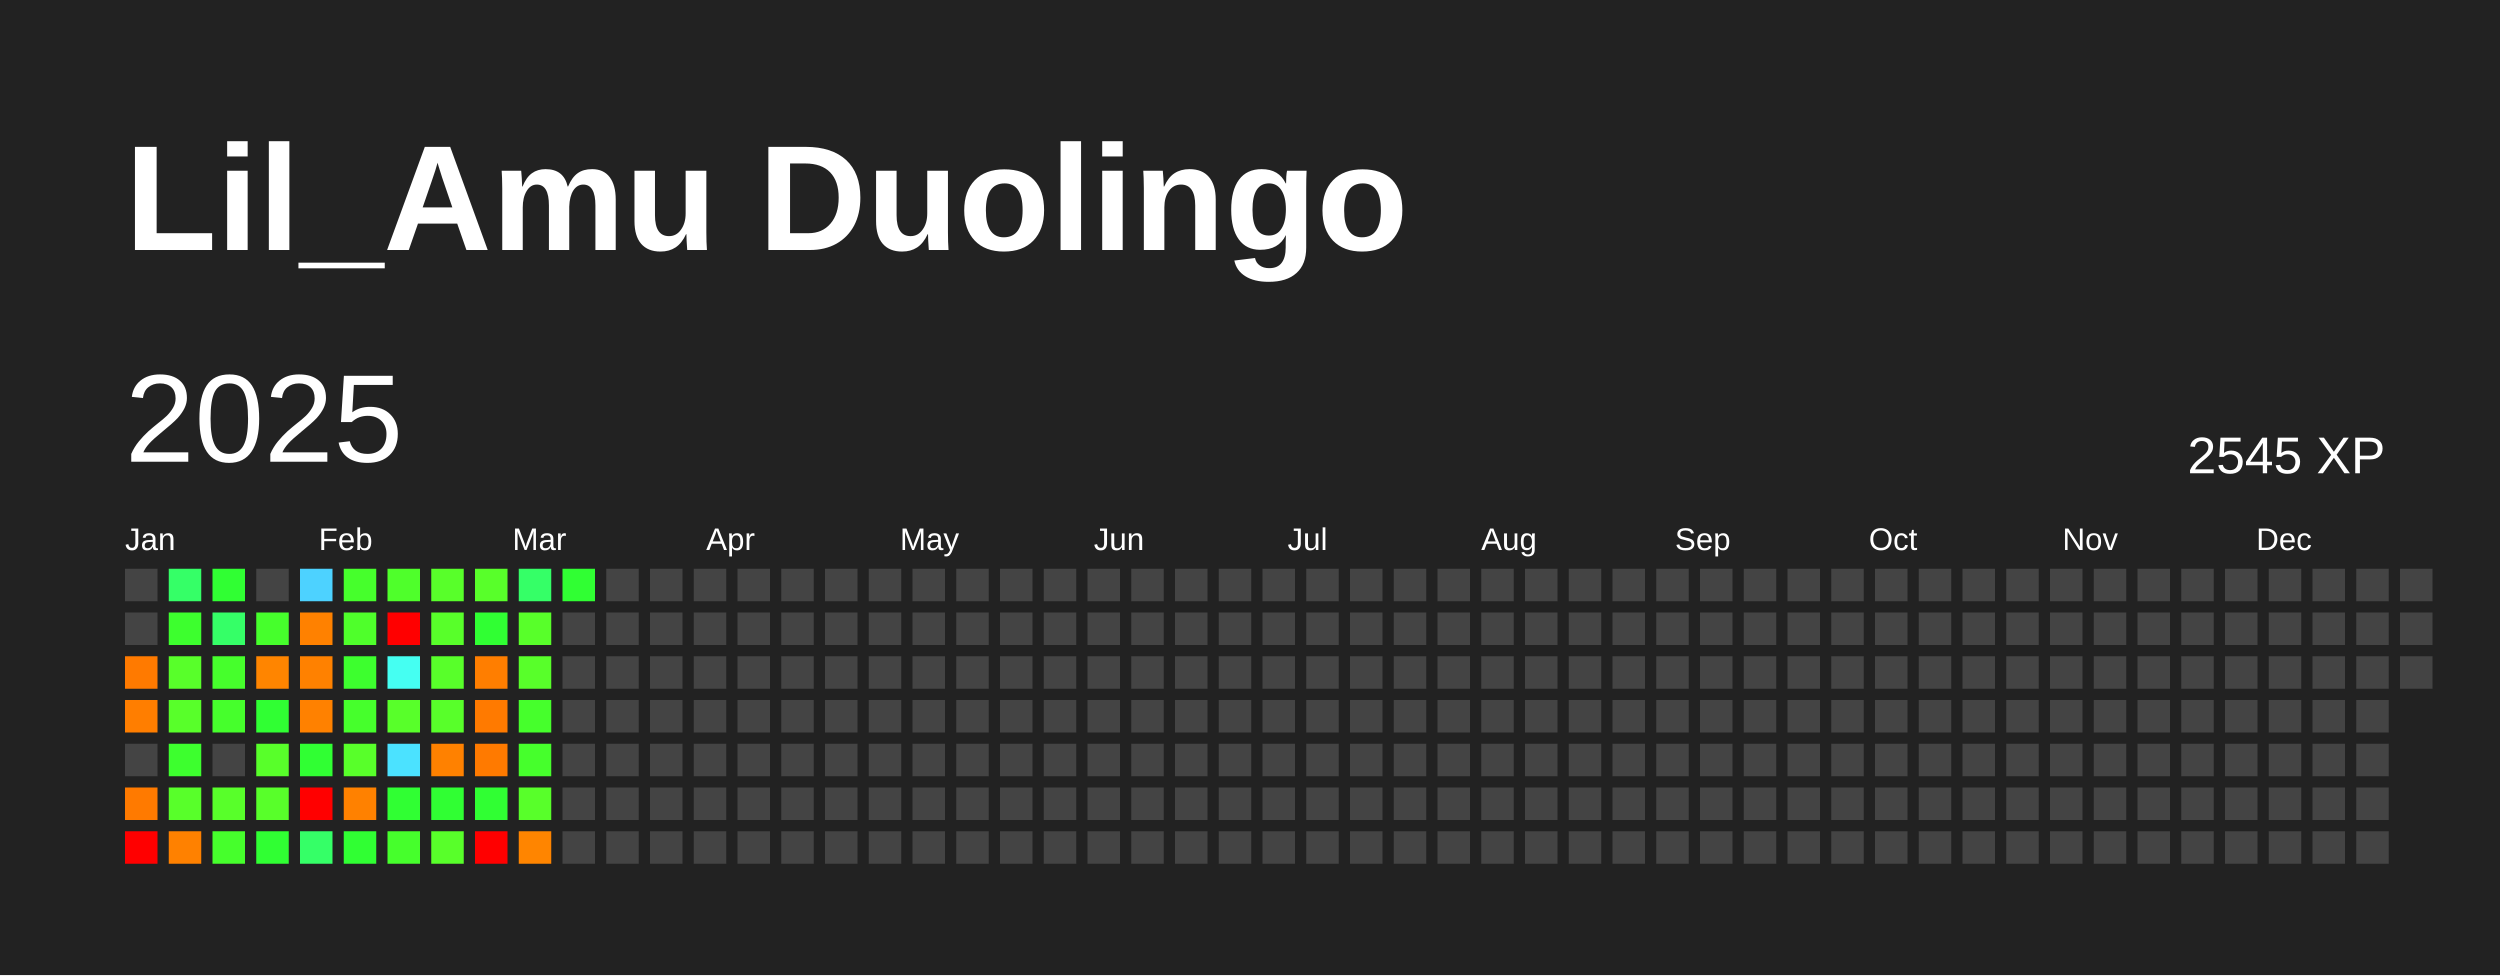
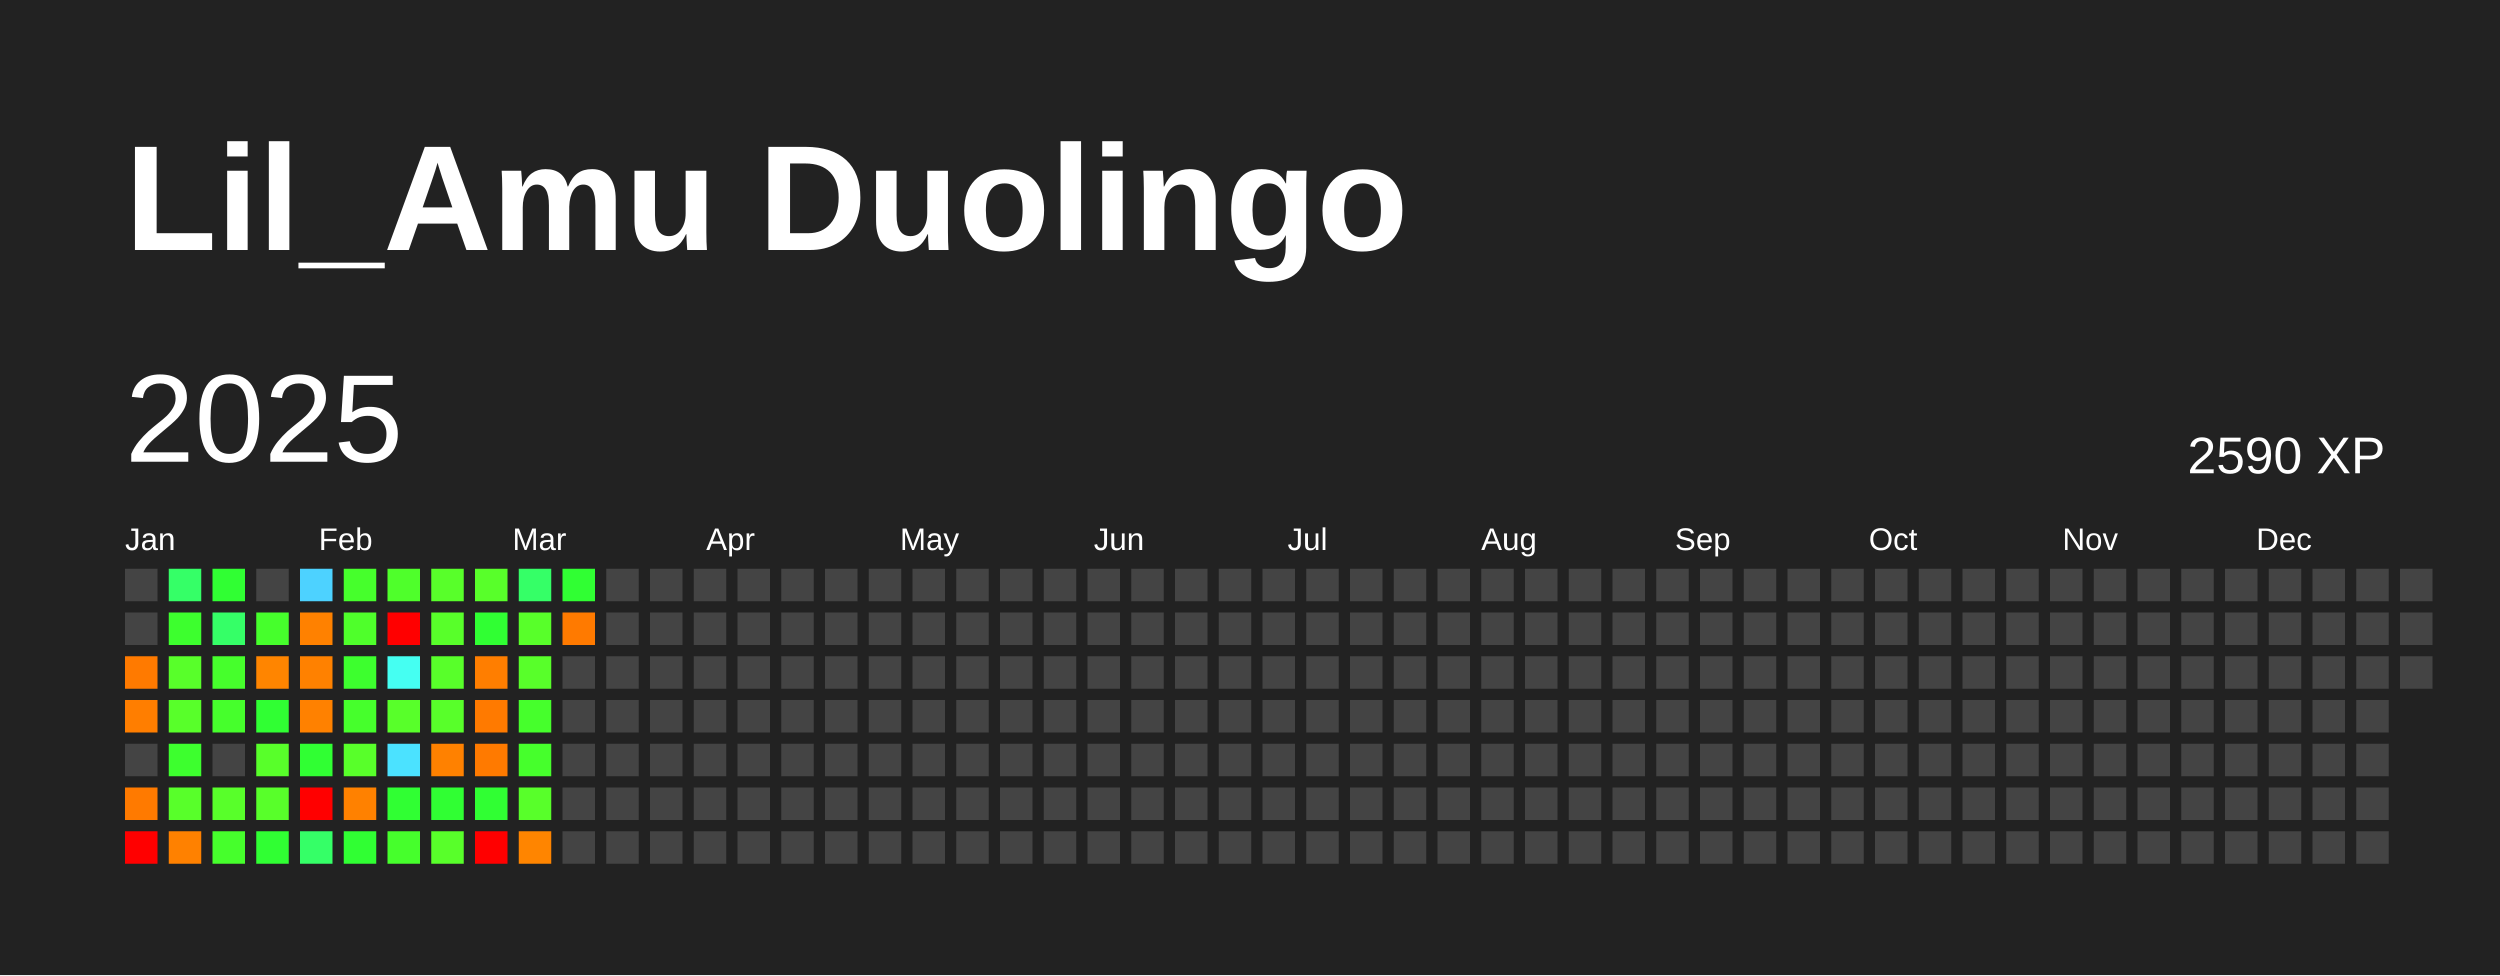
<svg xmlns="http://www.w3.org/2000/svg" baseProfile="full" height="78mm" version="1.1" viewBox="0,0,200,78" width="200mm">
  <defs />
  <rect fill="#222222" height="78" width="200" x="0" y="0" />
  <text fill="#FFFFFF" style="font-size:12px; font-family:Arial; font-weight:bold;" x="10" y="20">Lil_Amu Duolingo</text>
  <text dominant-baseline="hanging" fill="#FFFFFF" style="font-size:10.0px; font-family:Arial;" x="10" y="30">2025</text>
-   <text dominant-baseline="hanging" fill="#FFFFFF" style="font-size:4.125px; font-family:Arial;" x="175" y="35">2545 XP</text>
+   <text dominant-baseline="hanging" fill="#FFFFFF" style="font-size:4.125px; font-family:Arial;" x="175" y="35">2590 XP</text>
  <text fill="#FFFFFF" style="font-size:2.5px; font-family:Arial" x="10.0" y="44">Jan</text>
  <text fill="#FFFFFF" style="font-size:2.5px; font-family:Arial" x="25.5" y="44">Feb</text>
  <text fill="#FFFFFF" style="font-size:2.5px; font-family:Arial" x="41.0" y="44">Mar</text>
  <text fill="#FFFFFF" style="font-size:2.5px; font-family:Arial" x="56.5" y="44">Apr</text>
  <text fill="#FFFFFF" style="font-size:2.5px; font-family:Arial" x="72.0" y="44">May</text>
  <text fill="#FFFFFF" style="font-size:2.5px; font-family:Arial" x="87.5" y="44">Jun</text>
  <text fill="#FFFFFF" style="font-size:2.5px; font-family:Arial" x="103.0" y="44">Jul</text>
  <text fill="#FFFFFF" style="font-size:2.5px; font-family:Arial" x="118.5" y="44">Aug</text>
  <text fill="#FFFFFF" style="font-size:2.5px; font-family:Arial" x="134.0" y="44">Sep</text>
  <text fill="#FFFFFF" style="font-size:2.5px; font-family:Arial" x="149.5" y="44">Oct</text>
  <text fill="#FFFFFF" style="font-size:2.5px; font-family:Arial" x="165.0" y="44">Nov</text>
  <text fill="#FFFFFF" style="font-size:2.5px; font-family:Arial" x="180.5" y="44">Dec</text>
  <rect fill="#444444" height="2.6" width="2.6" x="10.0" y="45.5" />
  <rect fill="#444444" height="2.6" width="2.6" x="10.0" y="49.0" />
  <rect fill="#ff7a00" height="2.6" width="2.6" x="10.0" y="52.5" />
  <rect fill="#ff7e00" height="2.6" width="2.6" x="10.0" y="56.0" />
  <rect fill="#444444" height="2.6" width="2.6" x="10.0" y="59.5" />
  <rect fill="#ff7a00" height="2.6" width="2.6" x="10.0" y="63.0" />
  <rect fill="red" height="2.6" width="2.6" x="10.0" y="66.5" />
  <rect fill="#35ff67" height="2.6" width="2.6" x="13.5" y="45.5" />
  <rect fill="#3dff2e" height="2.6" width="2.6" x="13.5" y="49.0" />
  <rect fill="#58ff2a" height="2.6" width="2.6" x="13.5" y="52.5" />
  <rect fill="#58ff2a" height="2.6" width="2.6" x="13.5" y="56.0" />
  <rect fill="#3dff2e" height="2.6" width="2.6" x="13.5" y="59.5" />
  <rect fill="#58ff2a" height="2.6" width="2.6" x="13.5" y="63.0" />
  <rect fill="#ff8100" height="2.6" width="2.6" x="13.5" y="66.5" />
  <rect fill="#30ff33" height="2.6" width="2.6" x="17.0" y="45.5" />
  <rect fill="#35ff67" height="2.6" width="2.6" x="17.0" y="49.0" />
  <rect fill="#46ff2c" height="2.6" width="2.6" x="17.0" y="52.5" />
  <rect fill="#46ff2c" height="2.6" width="2.6" x="17.0" y="56.0" />
  <rect fill="#444444" height="2.6" width="2.6" x="17.0" y="59.5" />
  <rect fill="#58ff2a" height="2.6" width="2.6" x="17.0" y="63.0" />
  <rect fill="#46ff2c" height="2.6" width="2.6" x="17.0" y="66.5" />
  <rect fill="#444444" height="2.6" width="2.6" x="20.5" y="45.5" />
  <rect fill="#46ff2c" height="2.6" width="2.6" x="20.5" y="49.0" />
  <rect fill="#ff8500" height="2.6" width="2.6" x="20.5" y="52.5" />
  <rect fill="#30ff33" height="2.6" width="2.6" x="20.5" y="56.0" />
  <rect fill="#58ff2a" height="2.6" width="2.6" x="20.5" y="59.5" />
  <rect fill="#58ff2a" height="2.6" width="2.6" x="20.5" y="63.0" />
  <rect fill="#30ff33" height="2.6" width="2.6" x="20.5" y="66.5" />
  <rect fill="#4dd2ff" height="2.6" width="2.6" x="24.0" y="45.5" />
  <rect fill="#ff8100" height="2.6" width="2.6" x="24.0" y="49.0" />
  <rect fill="#ff8100" height="2.6" width="2.6" x="24.0" y="52.5" />
  <rect fill="#ff8100" height="2.6" width="2.6" x="24.0" y="56.0" />
  <rect fill="#30ff33" height="2.6" width="2.6" x="24.0" y="59.5" />
  <rect fill="red" height="2.6" width="2.6" x="24.0" y="63.0" />
  <rect fill="#35ff67" height="2.6" width="2.6" x="24.0" y="66.5" />
  <rect fill="#46ff2c" height="2.6" width="2.6" x="27.5" y="45.5" />
  <rect fill="#4fff2b" height="2.6" width="2.6" x="27.5" y="49.0" />
  <rect fill="#3dff2e" height="2.6" width="2.6" x="27.5" y="52.5" />
  <rect fill="#46ff2c" height="2.6" width="2.6" x="27.5" y="56.0" />
  <rect fill="#58ff2a" height="2.6" width="2.6" x="27.5" y="59.5" />
  <rect fill="#ff8100" height="2.6" width="2.6" x="27.5" y="63.0" />
  <rect fill="#30ff33" height="2.6" width="2.6" x="27.5" y="66.5" />
  <rect fill="#4fff2b" height="2.6" width="2.6" x="31.0" y="45.5" />
  <rect fill="red" height="2.6" width="2.6" x="31.0" y="49.0" />
  <rect fill="#45fff2" height="2.6" width="2.6" x="31.0" y="52.5" />
  <rect fill="#58ff2a" height="2.6" width="2.6" x="31.0" y="56.0" />
  <rect fill="#4be2ff" height="2.6" width="2.6" x="31.0" y="59.5" />
  <rect fill="#30ff33" height="2.6" width="2.6" x="31.0" y="63.0" />
  <rect fill="#46ff2c" height="2.6" width="2.6" x="31.0" y="66.5" />
  <rect fill="#58ff2a" height="2.6" width="2.6" x="34.5" y="45.5" />
  <rect fill="#58ff2a" height="2.6" width="2.6" x="34.5" y="49.0" />
  <rect fill="#58ff2a" height="2.6" width="2.6" x="34.5" y="52.5" />
  <rect fill="#58ff2a" height="2.6" width="2.6" x="34.5" y="56.0" />
  <rect fill="#ff8100" height="2.6" width="2.6" x="34.5" y="59.5" />
  <rect fill="#30ff33" height="2.6" width="2.6" x="34.5" y="63.0" />
  <rect fill="#58ff2a" height="2.6" width="2.6" x="34.5" y="66.5" />
  <rect fill="#58ff2a" height="2.6" width="2.6" x="38.0" y="45.5" />
  <rect fill="#30ff33" height="2.6" width="2.6" x="38.0" y="49.0" />
  <rect fill="#ff7e00" height="2.6" width="2.6" x="38.0" y="52.5" />
  <rect fill="#ff7a00" height="2.6" width="2.6" x="38.0" y="56.0" />
  <rect fill="#ff7a00" height="2.6" width="2.6" x="38.0" y="59.5" />
  <rect fill="#30ff33" height="2.6" width="2.6" x="38.0" y="63.0" />
  <rect fill="red" height="2.6" width="2.6" x="38.0" y="66.5" />
  <rect fill="#35ff67" height="2.6" width="2.6" x="41.5" y="45.5" />
  <rect fill="#58ff2a" height="2.6" width="2.6" x="41.5" y="49.0" />
  <rect fill="#58ff2a" height="2.6" width="2.6" x="41.5" y="52.5" />
  <rect fill="#46ff2c" height="2.6" width="2.6" x="41.5" y="56.0" />
  <rect fill="#46ff2c" height="2.6" width="2.6" x="41.5" y="59.5" />
  <rect fill="#58ff2a" height="2.6" width="2.6" x="41.5" y="63.0" />
  <rect fill="#ff8500" height="2.6" width="2.6" x="41.5" y="66.5" />
  <rect fill="#30ff33" height="2.6" width="2.6" x="45.0" y="45.5" />
-   <rect fill="#444444" height="2.6" width="2.6" x="45.0" y="49.0" />
+   <rect fill="#ff7a00" height="2.6" width="2.6" x="45.0" y="49.0" />
  <rect fill="#444444" height="2.6" width="2.6" x="45.0" y="52.5" />
  <rect fill="#444444" height="2.6" width="2.6" x="45.0" y="56.0" />
  <rect fill="#444444" height="2.6" width="2.6" x="45.0" y="59.5" />
  <rect fill="#444444" height="2.6" width="2.6" x="45.0" y="63.0" />
  <rect fill="#444444" height="2.6" width="2.6" x="45.0" y="66.5" />
  <rect fill="#444444" height="2.6" width="2.6" x="48.5" y="45.5" />
  <rect fill="#444444" height="2.6" width="2.6" x="48.5" y="49.0" />
  <rect fill="#444444" height="2.6" width="2.6" x="48.5" y="52.5" />
  <rect fill="#444444" height="2.6" width="2.6" x="48.5" y="56.0" />
  <rect fill="#444444" height="2.6" width="2.6" x="48.5" y="59.5" />
  <rect fill="#444444" height="2.6" width="2.6" x="48.5" y="63.0" />
  <rect fill="#444444" height="2.6" width="2.6" x="48.5" y="66.5" />
  <rect fill="#444444" height="2.6" width="2.6" x="52.0" y="45.5" />
  <rect fill="#444444" height="2.6" width="2.6" x="52.0" y="49.0" />
  <rect fill="#444444" height="2.6" width="2.6" x="52.0" y="52.5" />
  <rect fill="#444444" height="2.6" width="2.6" x="52.0" y="56.0" />
  <rect fill="#444444" height="2.6" width="2.6" x="52.0" y="59.5" />
  <rect fill="#444444" height="2.6" width="2.6" x="52.0" y="63.0" />
  <rect fill="#444444" height="2.6" width="2.6" x="52.0" y="66.5" />
  <rect fill="#444444" height="2.6" width="2.6" x="55.5" y="45.5" />
  <rect fill="#444444" height="2.6" width="2.6" x="55.5" y="49.0" />
  <rect fill="#444444" height="2.6" width="2.6" x="55.5" y="52.5" />
  <rect fill="#444444" height="2.6" width="2.6" x="55.5" y="56.0" />
  <rect fill="#444444" height="2.6" width="2.6" x="55.5" y="59.5" />
  <rect fill="#444444" height="2.6" width="2.6" x="55.5" y="63.0" />
  <rect fill="#444444" height="2.6" width="2.6" x="55.5" y="66.5" />
  <rect fill="#444444" height="2.6" width="2.6" x="59.0" y="45.5" />
  <rect fill="#444444" height="2.6" width="2.6" x="59.0" y="49.0" />
  <rect fill="#444444" height="2.6" width="2.6" x="59.0" y="52.5" />
  <rect fill="#444444" height="2.6" width="2.6" x="59.0" y="56.0" />
  <rect fill="#444444" height="2.6" width="2.6" x="59.0" y="59.5" />
  <rect fill="#444444" height="2.6" width="2.6" x="59.0" y="63.0" />
  <rect fill="#444444" height="2.6" width="2.6" x="59.0" y="66.5" />
  <rect fill="#444444" height="2.6" width="2.6" x="62.5" y="45.5" />
  <rect fill="#444444" height="2.6" width="2.6" x="62.5" y="49.0" />
  <rect fill="#444444" height="2.6" width="2.6" x="62.5" y="52.5" />
  <rect fill="#444444" height="2.6" width="2.6" x="62.5" y="56.0" />
  <rect fill="#444444" height="2.6" width="2.6" x="62.5" y="59.5" />
  <rect fill="#444444" height="2.6" width="2.6" x="62.5" y="63.0" />
  <rect fill="#444444" height="2.6" width="2.6" x="62.5" y="66.5" />
  <rect fill="#444444" height="2.6" width="2.6" x="66.0" y="45.5" />
  <rect fill="#444444" height="2.6" width="2.6" x="66.0" y="49.0" />
  <rect fill="#444444" height="2.6" width="2.6" x="66.0" y="52.5" />
  <rect fill="#444444" height="2.6" width="2.6" x="66.0" y="56.0" />
  <rect fill="#444444" height="2.6" width="2.6" x="66.0" y="59.5" />
  <rect fill="#444444" height="2.6" width="2.6" x="66.0" y="63.0" />
  <rect fill="#444444" height="2.6" width="2.6" x="66.0" y="66.5" />
  <rect fill="#444444" height="2.6" width="2.6" x="69.5" y="45.5" />
  <rect fill="#444444" height="2.6" width="2.6" x="69.5" y="49.0" />
  <rect fill="#444444" height="2.6" width="2.6" x="69.5" y="52.5" />
  <rect fill="#444444" height="2.6" width="2.6" x="69.5" y="56.0" />
  <rect fill="#444444" height="2.6" width="2.6" x="69.5" y="59.5" />
  <rect fill="#444444" height="2.6" width="2.6" x="69.5" y="63.0" />
  <rect fill="#444444" height="2.6" width="2.6" x="69.5" y="66.5" />
  <rect fill="#444444" height="2.6" width="2.6" x="73.0" y="45.5" />
  <rect fill="#444444" height="2.6" width="2.6" x="73.0" y="49.0" />
  <rect fill="#444444" height="2.6" width="2.6" x="73.0" y="52.5" />
  <rect fill="#444444" height="2.6" width="2.6" x="73.0" y="56.0" />
  <rect fill="#444444" height="2.6" width="2.6" x="73.0" y="59.5" />
  <rect fill="#444444" height="2.6" width="2.6" x="73.0" y="63.0" />
  <rect fill="#444444" height="2.6" width="2.6" x="73.0" y="66.5" />
  <rect fill="#444444" height="2.6" width="2.6" x="76.5" y="45.5" />
  <rect fill="#444444" height="2.6" width="2.6" x="76.5" y="49.0" />
  <rect fill="#444444" height="2.6" width="2.6" x="76.5" y="52.5" />
  <rect fill="#444444" height="2.6" width="2.6" x="76.5" y="56.0" />
  <rect fill="#444444" height="2.6" width="2.6" x="76.5" y="59.5" />
  <rect fill="#444444" height="2.6" width="2.6" x="76.5" y="63.0" />
  <rect fill="#444444" height="2.6" width="2.6" x="76.5" y="66.5" />
  <rect fill="#444444" height="2.6" width="2.6" x="80.0" y="45.5" />
  <rect fill="#444444" height="2.6" width="2.6" x="80.0" y="49.0" />
  <rect fill="#444444" height="2.6" width="2.6" x="80.0" y="52.5" />
  <rect fill="#444444" height="2.6" width="2.6" x="80.0" y="56.0" />
  <rect fill="#444444" height="2.6" width="2.6" x="80.0" y="59.5" />
  <rect fill="#444444" height="2.6" width="2.6" x="80.0" y="63.0" />
  <rect fill="#444444" height="2.6" width="2.6" x="80.0" y="66.5" />
  <rect fill="#444444" height="2.6" width="2.6" x="83.5" y="45.5" />
  <rect fill="#444444" height="2.6" width="2.6" x="83.5" y="49.0" />
  <rect fill="#444444" height="2.6" width="2.6" x="83.5" y="52.5" />
  <rect fill="#444444" height="2.6" width="2.6" x="83.5" y="56.0" />
  <rect fill="#444444" height="2.6" width="2.6" x="83.5" y="59.5" />
  <rect fill="#444444" height="2.6" width="2.6" x="83.5" y="63.0" />
  <rect fill="#444444" height="2.6" width="2.6" x="83.5" y="66.5" />
  <rect fill="#444444" height="2.6" width="2.6" x="87.0" y="45.5" />
  <rect fill="#444444" height="2.6" width="2.6" x="87.0" y="49.0" />
  <rect fill="#444444" height="2.6" width="2.6" x="87.0" y="52.5" />
  <rect fill="#444444" height="2.6" width="2.6" x="87.0" y="56.0" />
  <rect fill="#444444" height="2.6" width="2.6" x="87.0" y="59.5" />
  <rect fill="#444444" height="2.6" width="2.6" x="87.0" y="63.0" />
  <rect fill="#444444" height="2.6" width="2.6" x="87.0" y="66.5" />
  <rect fill="#444444" height="2.6" width="2.6" x="90.5" y="45.5" />
  <rect fill="#444444" height="2.6" width="2.6" x="90.5" y="49.0" />
  <rect fill="#444444" height="2.6" width="2.6" x="90.5" y="52.5" />
  <rect fill="#444444" height="2.6" width="2.6" x="90.5" y="56.0" />
  <rect fill="#444444" height="2.6" width="2.6" x="90.5" y="59.5" />
  <rect fill="#444444" height="2.6" width="2.6" x="90.5" y="63.0" />
  <rect fill="#444444" height="2.6" width="2.6" x="90.5" y="66.5" />
  <rect fill="#444444" height="2.6" width="2.6" x="94.0" y="45.5" />
  <rect fill="#444444" height="2.6" width="2.6" x="94.0" y="49.0" />
  <rect fill="#444444" height="2.6" width="2.6" x="94.0" y="52.5" />
  <rect fill="#444444" height="2.6" width="2.6" x="94.0" y="56.0" />
  <rect fill="#444444" height="2.6" width="2.6" x="94.0" y="59.5" />
  <rect fill="#444444" height="2.6" width="2.6" x="94.0" y="63.0" />
  <rect fill="#444444" height="2.6" width="2.6" x="94.0" y="66.5" />
  <rect fill="#444444" height="2.6" width="2.6" x="97.5" y="45.5" />
  <rect fill="#444444" height="2.6" width="2.6" x="97.5" y="49.0" />
  <rect fill="#444444" height="2.6" width="2.6" x="97.5" y="52.5" />
  <rect fill="#444444" height="2.6" width="2.6" x="97.5" y="56.0" />
  <rect fill="#444444" height="2.6" width="2.6" x="97.5" y="59.5" />
  <rect fill="#444444" height="2.6" width="2.6" x="97.5" y="63.0" />
  <rect fill="#444444" height="2.6" width="2.6" x="97.5" y="66.5" />
  <rect fill="#444444" height="2.6" width="2.6" x="101.0" y="45.5" />
  <rect fill="#444444" height="2.6" width="2.6" x="101.0" y="49.0" />
  <rect fill="#444444" height="2.6" width="2.6" x="101.0" y="52.5" />
  <rect fill="#444444" height="2.6" width="2.6" x="101.0" y="56.0" />
  <rect fill="#444444" height="2.6" width="2.6" x="101.0" y="59.5" />
  <rect fill="#444444" height="2.6" width="2.6" x="101.0" y="63.0" />
  <rect fill="#444444" height="2.6" width="2.6" x="101.0" y="66.5" />
  <rect fill="#444444" height="2.6" width="2.6" x="104.5" y="45.5" />
  <rect fill="#444444" height="2.6" width="2.6" x="104.5" y="49.0" />
  <rect fill="#444444" height="2.6" width="2.6" x="104.5" y="52.5" />
  <rect fill="#444444" height="2.6" width="2.6" x="104.5" y="56.0" />
  <rect fill="#444444" height="2.6" width="2.6" x="104.5" y="59.5" />
  <rect fill="#444444" height="2.6" width="2.6" x="104.5" y="63.0" />
  <rect fill="#444444" height="2.6" width="2.6" x="104.5" y="66.5" />
  <rect fill="#444444" height="2.6" width="2.6" x="108.0" y="45.5" />
  <rect fill="#444444" height="2.6" width="2.6" x="108.0" y="49.0" />
  <rect fill="#444444" height="2.6" width="2.6" x="108.0" y="52.5" />
  <rect fill="#444444" height="2.6" width="2.6" x="108.0" y="56.0" />
  <rect fill="#444444" height="2.6" width="2.6" x="108.0" y="59.5" />
  <rect fill="#444444" height="2.6" width="2.6" x="108.0" y="63.0" />
  <rect fill="#444444" height="2.6" width="2.6" x="108.0" y="66.5" />
  <rect fill="#444444" height="2.6" width="2.6" x="111.5" y="45.5" />
  <rect fill="#444444" height="2.6" width="2.6" x="111.5" y="49.0" />
  <rect fill="#444444" height="2.6" width="2.6" x="111.5" y="52.5" />
  <rect fill="#444444" height="2.6" width="2.6" x="111.5" y="56.0" />
  <rect fill="#444444" height="2.6" width="2.6" x="111.5" y="59.5" />
  <rect fill="#444444" height="2.6" width="2.6" x="111.5" y="63.0" />
  <rect fill="#444444" height="2.6" width="2.6" x="111.5" y="66.5" />
  <rect fill="#444444" height="2.6" width="2.6" x="115.0" y="45.5" />
  <rect fill="#444444" height="2.6" width="2.6" x="115.0" y="49.0" />
  <rect fill="#444444" height="2.6" width="2.6" x="115.0" y="52.5" />
  <rect fill="#444444" height="2.6" width="2.6" x="115.0" y="56.0" />
  <rect fill="#444444" height="2.6" width="2.6" x="115.0" y="59.5" />
  <rect fill="#444444" height="2.6" width="2.6" x="115.0" y="63.0" />
  <rect fill="#444444" height="2.6" width="2.6" x="115.0" y="66.5" />
  <rect fill="#444444" height="2.6" width="2.6" x="118.5" y="45.5" />
  <rect fill="#444444" height="2.6" width="2.6" x="118.5" y="49.0" />
  <rect fill="#444444" height="2.6" width="2.6" x="118.5" y="52.5" />
  <rect fill="#444444" height="2.6" width="2.6" x="118.5" y="56.0" />
  <rect fill="#444444" height="2.6" width="2.6" x="118.5" y="59.5" />
  <rect fill="#444444" height="2.6" width="2.6" x="118.5" y="63.0" />
  <rect fill="#444444" height="2.6" width="2.6" x="118.5" y="66.5" />
  <rect fill="#444444" height="2.6" width="2.6" x="122.0" y="45.5" />
  <rect fill="#444444" height="2.6" width="2.6" x="122.0" y="49.0" />
  <rect fill="#444444" height="2.6" width="2.6" x="122.0" y="52.5" />
  <rect fill="#444444" height="2.6" width="2.6" x="122.0" y="56.0" />
  <rect fill="#444444" height="2.6" width="2.6" x="122.0" y="59.5" />
  <rect fill="#444444" height="2.6" width="2.6" x="122.0" y="63.0" />
  <rect fill="#444444" height="2.6" width="2.6" x="122.0" y="66.5" />
  <rect fill="#444444" height="2.6" width="2.6" x="125.5" y="45.5" />
  <rect fill="#444444" height="2.6" width="2.6" x="125.5" y="49.0" />
  <rect fill="#444444" height="2.6" width="2.6" x="125.5" y="52.5" />
  <rect fill="#444444" height="2.6" width="2.6" x="125.5" y="56.0" />
  <rect fill="#444444" height="2.6" width="2.6" x="125.5" y="59.5" />
  <rect fill="#444444" height="2.6" width="2.6" x="125.5" y="63.0" />
  <rect fill="#444444" height="2.6" width="2.6" x="125.5" y="66.5" />
  <rect fill="#444444" height="2.6" width="2.6" x="129.0" y="45.5" />
  <rect fill="#444444" height="2.6" width="2.6" x="129.0" y="49.0" />
  <rect fill="#444444" height="2.6" width="2.6" x="129.0" y="52.5" />
  <rect fill="#444444" height="2.6" width="2.6" x="129.0" y="56.0" />
  <rect fill="#444444" height="2.6" width="2.6" x="129.0" y="59.5" />
  <rect fill="#444444" height="2.6" width="2.6" x="129.0" y="63.0" />
  <rect fill="#444444" height="2.6" width="2.6" x="129.0" y="66.5" />
  <rect fill="#444444" height="2.6" width="2.6" x="132.5" y="45.5" />
  <rect fill="#444444" height="2.6" width="2.6" x="132.5" y="49.0" />
  <rect fill="#444444" height="2.6" width="2.6" x="132.5" y="52.5" />
  <rect fill="#444444" height="2.6" width="2.6" x="132.5" y="56.0" />
  <rect fill="#444444" height="2.6" width="2.6" x="132.5" y="59.5" />
  <rect fill="#444444" height="2.6" width="2.6" x="132.5" y="63.0" />
  <rect fill="#444444" height="2.6" width="2.6" x="132.5" y="66.5" />
  <rect fill="#444444" height="2.6" width="2.6" x="136.0" y="45.5" />
  <rect fill="#444444" height="2.6" width="2.6" x="136.0" y="49.0" />
  <rect fill="#444444" height="2.6" width="2.6" x="136.0" y="52.5" />
  <rect fill="#444444" height="2.6" width="2.6" x="136.0" y="56.0" />
  <rect fill="#444444" height="2.6" width="2.6" x="136.0" y="59.5" />
  <rect fill="#444444" height="2.6" width="2.6" x="136.0" y="63.0" />
  <rect fill="#444444" height="2.6" width="2.6" x="136.0" y="66.5" />
  <rect fill="#444444" height="2.6" width="2.6" x="139.5" y="45.5" />
  <rect fill="#444444" height="2.6" width="2.6" x="139.5" y="49.0" />
  <rect fill="#444444" height="2.6" width="2.6" x="139.5" y="52.5" />
  <rect fill="#444444" height="2.6" width="2.6" x="139.5" y="56.0" />
  <rect fill="#444444" height="2.6" width="2.6" x="139.5" y="59.5" />
  <rect fill="#444444" height="2.6" width="2.6" x="139.5" y="63.0" />
  <rect fill="#444444" height="2.6" width="2.6" x="139.5" y="66.5" />
  <rect fill="#444444" height="2.6" width="2.6" x="143.0" y="45.5" />
  <rect fill="#444444" height="2.6" width="2.6" x="143.0" y="49.0" />
  <rect fill="#444444" height="2.6" width="2.6" x="143.0" y="52.5" />
  <rect fill="#444444" height="2.6" width="2.6" x="143.0" y="56.0" />
  <rect fill="#444444" height="2.6" width="2.6" x="143.0" y="59.5" />
  <rect fill="#444444" height="2.6" width="2.6" x="143.0" y="63.0" />
  <rect fill="#444444" height="2.6" width="2.6" x="143.0" y="66.5" />
  <rect fill="#444444" height="2.6" width="2.6" x="146.5" y="45.5" />
  <rect fill="#444444" height="2.6" width="2.6" x="146.5" y="49.0" />
  <rect fill="#444444" height="2.6" width="2.6" x="146.5" y="52.5" />
  <rect fill="#444444" height="2.6" width="2.6" x="146.5" y="56.0" />
  <rect fill="#444444" height="2.6" width="2.6" x="146.5" y="59.5" />
  <rect fill="#444444" height="2.6" width="2.6" x="146.5" y="63.0" />
  <rect fill="#444444" height="2.6" width="2.6" x="146.5" y="66.5" />
  <rect fill="#444444" height="2.6" width="2.6" x="150.0" y="45.5" />
  <rect fill="#444444" height="2.6" width="2.6" x="150.0" y="49.0" />
  <rect fill="#444444" height="2.6" width="2.6" x="150.0" y="52.5" />
  <rect fill="#444444" height="2.6" width="2.6" x="150.0" y="56.0" />
  <rect fill="#444444" height="2.6" width="2.6" x="150.0" y="59.5" />
  <rect fill="#444444" height="2.6" width="2.6" x="150.0" y="63.0" />
  <rect fill="#444444" height="2.6" width="2.6" x="150.0" y="66.5" />
  <rect fill="#444444" height="2.6" width="2.6" x="153.5" y="45.5" />
  <rect fill="#444444" height="2.6" width="2.6" x="153.5" y="49.0" />
  <rect fill="#444444" height="2.6" width="2.6" x="153.5" y="52.5" />
  <rect fill="#444444" height="2.6" width="2.6" x="153.5" y="56.0" />
  <rect fill="#444444" height="2.6" width="2.6" x="153.5" y="59.5" />
  <rect fill="#444444" height="2.6" width="2.6" x="153.5" y="63.0" />
  <rect fill="#444444" height="2.6" width="2.6" x="153.5" y="66.5" />
  <rect fill="#444444" height="2.6" width="2.6" x="157.0" y="45.5" />
  <rect fill="#444444" height="2.6" width="2.6" x="157.0" y="49.0" />
  <rect fill="#444444" height="2.6" width="2.6" x="157.0" y="52.5" />
  <rect fill="#444444" height="2.6" width="2.6" x="157.0" y="56.0" />
  <rect fill="#444444" height="2.6" width="2.6" x="157.0" y="59.5" />
  <rect fill="#444444" height="2.6" width="2.6" x="157.0" y="63.0" />
  <rect fill="#444444" height="2.6" width="2.6" x="157.0" y="66.5" />
  <rect fill="#444444" height="2.6" width="2.6" x="160.5" y="45.5" />
  <rect fill="#444444" height="2.6" width="2.6" x="160.5" y="49.0" />
  <rect fill="#444444" height="2.6" width="2.6" x="160.5" y="52.5" />
  <rect fill="#444444" height="2.6" width="2.6" x="160.5" y="56.0" />
  <rect fill="#444444" height="2.6" width="2.6" x="160.5" y="59.5" />
  <rect fill="#444444" height="2.6" width="2.6" x="160.5" y="63.0" />
  <rect fill="#444444" height="2.6" width="2.6" x="160.5" y="66.5" />
  <rect fill="#444444" height="2.6" width="2.6" x="164.0" y="45.5" />
  <rect fill="#444444" height="2.6" width="2.6" x="164.0" y="49.0" />
  <rect fill="#444444" height="2.6" width="2.6" x="164.0" y="52.5" />
  <rect fill="#444444" height="2.6" width="2.6" x="164.0" y="56.0" />
  <rect fill="#444444" height="2.6" width="2.6" x="164.0" y="59.5" />
  <rect fill="#444444" height="2.6" width="2.6" x="164.0" y="63.0" />
  <rect fill="#444444" height="2.6" width="2.6" x="164.0" y="66.5" />
  <rect fill="#444444" height="2.6" width="2.6" x="167.5" y="45.5" />
  <rect fill="#444444" height="2.6" width="2.6" x="167.5" y="49.0" />
  <rect fill="#444444" height="2.6" width="2.6" x="167.5" y="52.5" />
  <rect fill="#444444" height="2.6" width="2.6" x="167.5" y="56.0" />
  <rect fill="#444444" height="2.6" width="2.6" x="167.5" y="59.5" />
  <rect fill="#444444" height="2.6" width="2.6" x="167.5" y="63.0" />
  <rect fill="#444444" height="2.6" width="2.6" x="167.5" y="66.5" />
  <rect fill="#444444" height="2.6" width="2.6" x="171.0" y="45.5" />
  <rect fill="#444444" height="2.6" width="2.6" x="171.0" y="49.0" />
  <rect fill="#444444" height="2.6" width="2.6" x="171.0" y="52.5" />
  <rect fill="#444444" height="2.6" width="2.6" x="171.0" y="56.0" />
  <rect fill="#444444" height="2.6" width="2.6" x="171.0" y="59.5" />
  <rect fill="#444444" height="2.6" width="2.6" x="171.0" y="63.0" />
  <rect fill="#444444" height="2.6" width="2.6" x="171.0" y="66.5" />
  <rect fill="#444444" height="2.6" width="2.6" x="174.5" y="45.5" />
  <rect fill="#444444" height="2.6" width="2.6" x="174.5" y="49.0" />
  <rect fill="#444444" height="2.6" width="2.6" x="174.5" y="52.5" />
  <rect fill="#444444" height="2.6" width="2.6" x="174.5" y="56.0" />
  <rect fill="#444444" height="2.6" width="2.6" x="174.5" y="59.5" />
  <rect fill="#444444" height="2.6" width="2.6" x="174.5" y="63.0" />
  <rect fill="#444444" height="2.6" width="2.6" x="174.5" y="66.5" />
  <rect fill="#444444" height="2.6" width="2.6" x="178.0" y="45.5" />
  <rect fill="#444444" height="2.6" width="2.6" x="178.0" y="49.0" />
  <rect fill="#444444" height="2.6" width="2.6" x="178.0" y="52.5" />
  <rect fill="#444444" height="2.6" width="2.6" x="178.0" y="56.0" />
  <rect fill="#444444" height="2.6" width="2.6" x="178.0" y="59.5" />
  <rect fill="#444444" height="2.6" width="2.6" x="178.0" y="63.0" />
  <rect fill="#444444" height="2.6" width="2.6" x="178.0" y="66.5" />
  <rect fill="#444444" height="2.6" width="2.6" x="181.5" y="45.5" />
  <rect fill="#444444" height="2.6" width="2.6" x="181.5" y="49.0" />
  <rect fill="#444444" height="2.6" width="2.6" x="181.5" y="52.5" />
  <rect fill="#444444" height="2.6" width="2.6" x="181.5" y="56.0" />
  <rect fill="#444444" height="2.6" width="2.6" x="181.5" y="59.5" />
  <rect fill="#444444" height="2.6" width="2.6" x="181.5" y="63.0" />
  <rect fill="#444444" height="2.6" width="2.6" x="181.5" y="66.5" />
  <rect fill="#444444" height="2.6" width="2.6" x="185.0" y="45.5" />
  <rect fill="#444444" height="2.6" width="2.6" x="185.0" y="49.0" />
  <rect fill="#444444" height="2.6" width="2.6" x="185.0" y="52.5" />
  <rect fill="#444444" height="2.6" width="2.6" x="185.0" y="56.0" />
  <rect fill="#444444" height="2.6" width="2.6" x="185.0" y="59.5" />
  <rect fill="#444444" height="2.6" width="2.6" x="185.0" y="63.0" />
  <rect fill="#444444" height="2.6" width="2.6" x="185.0" y="66.5" />
  <rect fill="#444444" height="2.6" width="2.6" x="188.5" y="45.5" />
  <rect fill="#444444" height="2.6" width="2.6" x="188.5" y="49.0" />
  <rect fill="#444444" height="2.6" width="2.6" x="188.5" y="52.5" />
  <rect fill="#444444" height="2.6" width="2.6" x="188.5" y="56.0" />
  <rect fill="#444444" height="2.6" width="2.6" x="188.5" y="59.5" />
  <rect fill="#444444" height="2.6" width="2.6" x="188.5" y="63.0" />
  <rect fill="#444444" height="2.6" width="2.6" x="188.5" y="66.5" />
  <rect fill="#444444" height="2.6" width="2.6" x="192.0" y="45.5" />
  <rect fill="#444444" height="2.6" width="2.6" x="192.0" y="49.0" />
  <rect fill="#444444" height="2.6" width="2.6" x="192.0" y="52.5" />
</svg>
